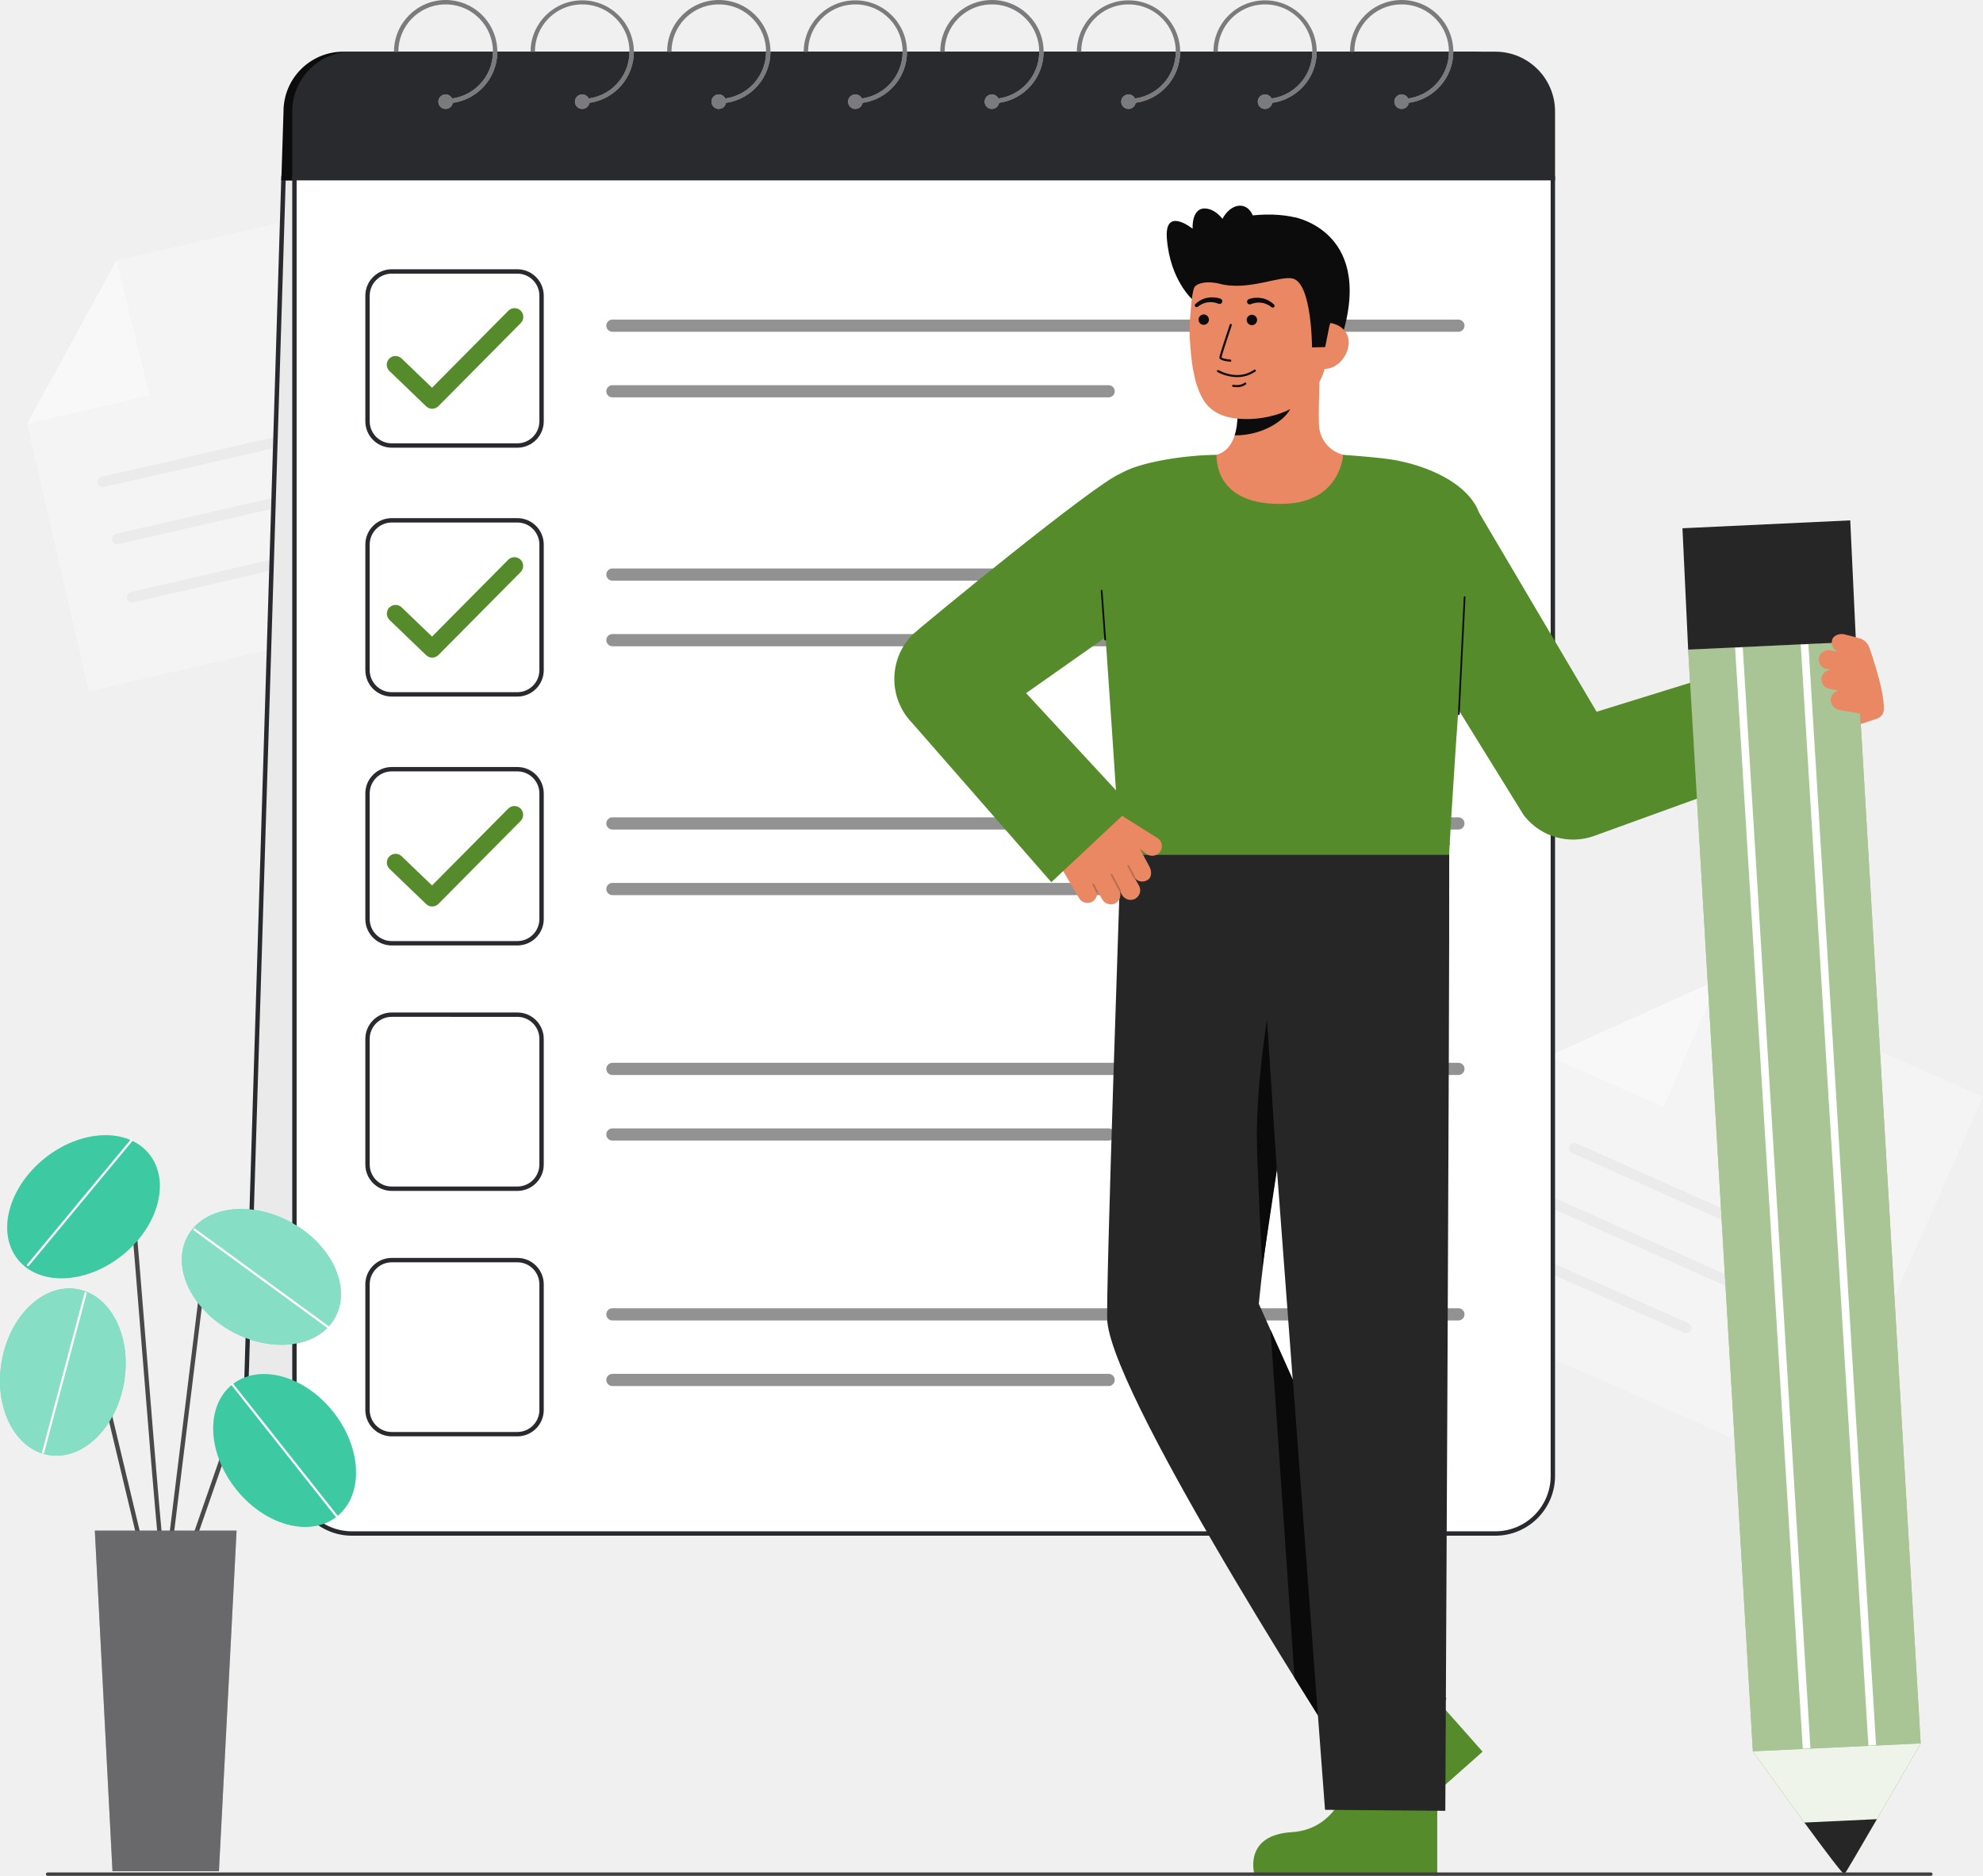
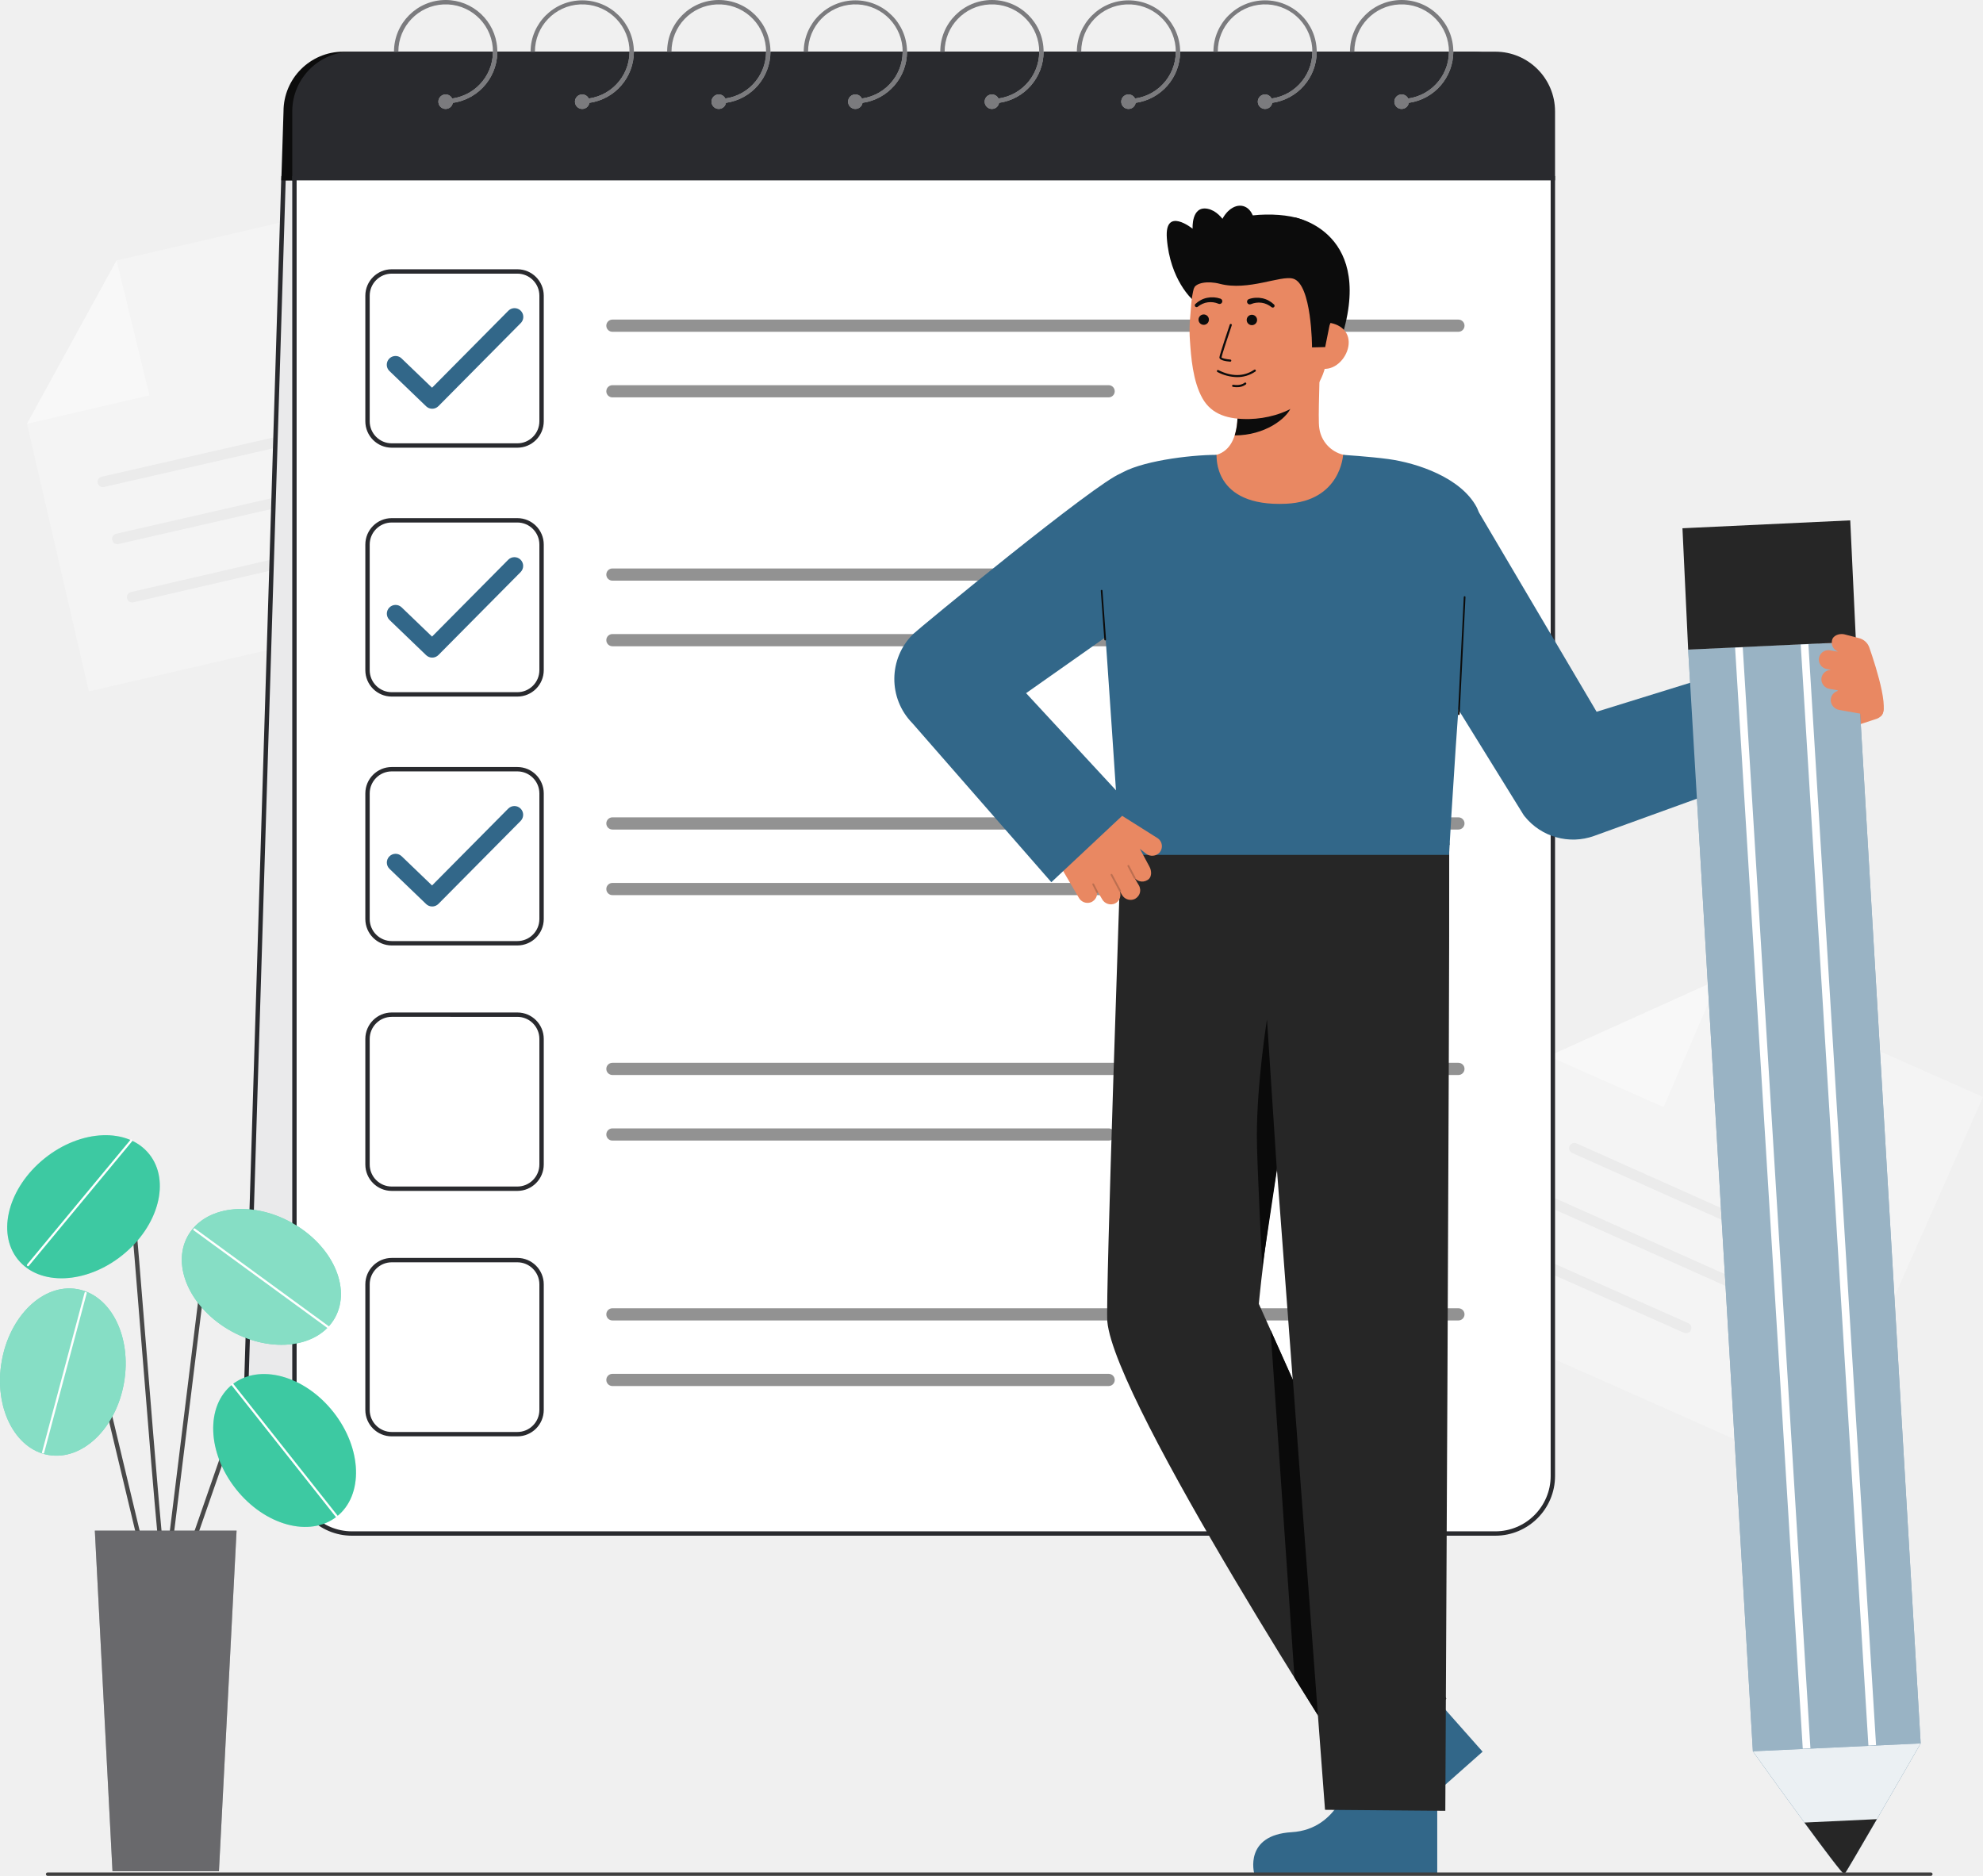
<svg xmlns="http://www.w3.org/2000/svg" viewBox="0 0 907.087 858.036">
  <g id="Layer_8" data-name="Layer 8">
    <g>
      <polygon points="657.436 597.912 708.426 483.096 786.054 448.065 907.087 501.819 830.307 674.684 657.436 597.912" fill="#f4f4f4" />
      <rect x="711.885" y="550.457" width="140.331" height="4.783" rx="2.391" transform="translate(293.638 -270.983) rotate(24.081)" fill="#292a2e" opacity="0.05" />
      <rect x="701.487" y="575.28" width="140.331" height="4.783" rx="2.391" transform="translate(302.862 -264.579) rotate(24.081)" fill="#292a2e" opacity="0.05" />
      <path d="M772.261,605.236l-72.129-32.009a2.393,2.393,0,0,0-3.16,1.207h0a2.391,2.391,0,0,0,1.208,3.159l72.129,32.01a2.392,2.392,0,0,0,3.159-1.208h0A2.392,2.392,0,0,0,772.261,605.236Z" fill="#292a2e" opacity="0.05" />
      <polygon points="786.054 448.065 760.975 506.372 708.426 483.096 786.054 448.065" fill="#fff" opacity="0.4" />
    </g>
    <g>
      <polygon points="40.646 316.234 12.346 193.834 53.306 119.164 182.336 89.334 224.936 273.624 40.646 316.234" fill="#f4f4f4" />
      <rect x="42.95" y="202.903" width="140.331" height="4.783" rx="2.391" transform="translate(-42.928 30.39) rotate(-12.884)" fill="#292a2e" opacity="0.05" />
      <rect x="49.569" y="228.99" width="140.331" height="4.783" rx="2.391" transform="translate(-48.578 32.523) rotate(-12.884)" fill="#292a2e" opacity="0.05" />
      <path d="M136.795,253.039l-76.879,17.8a2.392,2.392,0,0,0-1.8,2.864h0a2.391,2.391,0,0,0,2.865,1.8l76.879-17.8a2.393,2.393,0,0,0,1.8-2.865h0A2.393,2.393,0,0,0,136.795,253.039Z" fill="#292a2e" opacity="0.05" />
      <polygon points="53.306 119.164 68.329 180.833 12.346 193.834 53.306 119.164" fill="#fff" opacity="0.4" />
    </g>
    <g>
      <g>
        <g>
          <path d="M655.014,691.451H138a26.313,26.313,0,0,1-26.312-26.312l18-583.634h568.64l-17,583.634A26.312,26.312,0,0,1,655.014,691.451Z" fill="#292a2e" />
          <path d="M655.014,691.451H138a26.313,26.313,0,0,1-26.312-26.312l18-583.634h568.64l-17,583.634A26.312,26.312,0,0,1,655.014,691.451Z" fill="#fff" opacity="0.9" />
          <path d="M655.014,692.45H138a27.343,27.343,0,0,1-27.313-27.312l18-584.633h570.64l-17,584.633A27.343,27.343,0,0,1,655.014,692.45ZM130.686,82.505l-18,582.633A25.341,25.341,0,0,0,138,690.45H655.014a25.341,25.341,0,0,0,25.312-25.312l17-582.633Z" fill="#292a2e" />
        </g>
        <path d="M674.014,23.635H157a27.343,27.343,0,0,0-27.313,27.313l-1,31.557h570.64l2-31.557A27.343,27.343,0,0,0,674.014,23.635Z" fill="#0c0c0c" />
      </g>
      <g>
        <path d="M684.014,23.635H161a27.343,27.343,0,0,0-27.313,27.313V82.505h577.64V50.948A27.343,27.343,0,0,0,684.014,23.635Z" fill="#292a2e" />
        <g>
          <path d="M134.686,81.5h575.64a0,0,0,0,1,0,0V675.139a26.312,26.312,0,0,1-26.312,26.312H161a26.312,26.312,0,0,1-26.312-26.312V81.5A0,0,0,0,1,134.686,81.5Z" fill="#fff" />
          <path d="M684.014,702.45H161a27.343,27.343,0,0,1-27.313-27.312V80.505h577.64V675.138A27.343,27.343,0,0,1,684.014,702.45ZM135.686,82.505V675.138A25.341,25.341,0,0,0,161,700.45H684.014a25.341,25.341,0,0,0,25.312-25.312V82.505Z" fill="#292a2e" />
        </g>
        <path d="M236.653,204.784H179.194a12.093,12.093,0,0,1-12.08-12.079v-57.46a12.093,12.093,0,0,1,12.08-12.079h57.459a12.093,12.093,0,0,1,12.079,12.079v57.46A12.093,12.093,0,0,1,236.653,204.784Zm-57.459-79.618a10.091,10.091,0,0,0-10.08,10.079v57.46a10.091,10.091,0,0,0,10.08,10.079h57.459a10.091,10.091,0,0,0,10.079-10.079v-57.46a10.091,10.091,0,0,0-10.079-10.079Z" fill="#292a2e" />
        <path d="M236.653,318.622H179.194a12.093,12.093,0,0,1-12.08-12.079V249.084A12.094,12.094,0,0,1,179.194,237h57.459a12.093,12.093,0,0,1,12.079,12.08v57.459A12.093,12.093,0,0,1,236.653,318.622ZM179.194,239a10.092,10.092,0,0,0-10.08,10.08v57.459a10.091,10.091,0,0,0,10.08,10.079h57.459a10.09,10.09,0,0,0,10.079-10.079V249.084A10.091,10.091,0,0,0,236.653,239Z" fill="#292a2e" />
        <path d="M236.653,432.46H179.194a12.093,12.093,0,0,1-12.08-12.079V362.922a12.093,12.093,0,0,1,12.08-12.079h57.459a12.093,12.093,0,0,1,12.079,12.079v57.459A12.093,12.093,0,0,1,236.653,432.46Zm-57.459-79.617a10.091,10.091,0,0,0-10.08,10.079v57.459a10.091,10.091,0,0,0,10.08,10.079h57.459a10.09,10.09,0,0,0,10.079-10.079V362.922a10.09,10.09,0,0,0-10.079-10.079Z" fill="#292a2e" />
        <path d="M236.653,544.734H179.194a12.093,12.093,0,0,1-12.08-12.079V475.2a12.094,12.094,0,0,1,12.08-12.08h57.459a12.093,12.093,0,0,1,12.079,12.08v57.459A12.093,12.093,0,0,1,236.653,544.734Zm-57.459-79.618a10.091,10.091,0,0,0-10.08,10.08v57.459a10.091,10.091,0,0,0,10.08,10.079h57.459a10.091,10.091,0,0,0,10.079-10.079V475.2a10.09,10.09,0,0,0-10.079-10.08Z" fill="#292a2e" />
        <path d="M236.653,657.008H179.194a12.094,12.094,0,0,1-12.08-12.08V587.469a12.094,12.094,0,0,1,12.08-12.08h57.459a12.093,12.093,0,0,1,12.079,12.08v57.459A12.093,12.093,0,0,1,236.653,657.008Zm-57.459-79.619a10.092,10.092,0,0,0-10.08,10.08v57.459a10.092,10.092,0,0,0,10.08,10.08h57.459a10.091,10.091,0,0,0,10.079-10.08V587.469a10.091,10.091,0,0,0-10.079-10.08Z" fill="#292a2e" />
-         <path d="M197.7,186.963a3.984,3.984,0,0,1-2.771-1.117l-16.748-16.1a4,4,0,1,1,5.544-5.767l13.907,13.367L232.5,142.172a4,4,0,1,1,5.682,5.631l-37.634,37.975A3.99,3.99,0,0,1,197.7,186.963Z" fill="#558B2A" />
-         <path d="M197.7,300.8a3.988,3.988,0,0,1-2.771-1.117l-16.748-16.1a4,4,0,0,1,5.544-5.768l13.907,13.367L232.5,256.01a4,4,0,0,1,5.682,5.631l-37.634,37.975A3.99,3.99,0,0,1,197.7,300.8Z" fill="#558B2A" />
-         <path d="M197.7,414.639a3.987,3.987,0,0,1-2.771-1.116l-16.748-16.1a4,4,0,0,1,5.544-5.768l13.907,13.367L232.5,369.848a4,4,0,0,1,5.682,5.631l-37.634,37.975A3.989,3.989,0,0,1,197.7,414.639Z" fill="#558B2A" />
+         <path d="M197.7,186.963a3.984,3.984,0,0,1-2.771-1.117l-16.748-16.1a4,4,0,1,1,5.544-5.767l13.907,13.367L232.5,142.172a4,4,0,1,1,5.682,5.631l-37.634,37.975A3.99,3.99,0,0,1,197.7,186.963Z" fill="#326789" />
+         <path d="M197.7,300.8a3.988,3.988,0,0,1-2.771-1.117l-16.748-16.1a4,4,0,0,1,5.544-5.768l13.907,13.367L232.5,256.01a4,4,0,0,1,5.682,5.631l-37.634,37.975A3.99,3.99,0,0,1,197.7,300.8Z" fill="#326789" />
+         <path d="M197.7,414.639a3.987,3.987,0,0,1-2.771-1.116l-16.748-16.1a4,4,0,0,1,5.544-5.768l13.907,13.367L232.5,369.848a4,4,0,0,1,5.682,5.631l-37.634,37.975A3.989,3.989,0,0,1,197.7,414.639Z" fill="#326789" />
        <rect x="277.346" y="146.184" width="392.57" height="5.582" rx="2.791" fill="#262626" opacity="0.5" />
        <rect x="277.346" y="176.184" width="232.57" height="5.582" rx="2.791" fill="#262626" opacity="0.5" />
        <rect x="277.346" y="260.022" width="392.57" height="5.582" rx="2.791" fill="#262626" opacity="0.5" />
        <rect x="277.346" y="290.022" width="232.57" height="5.582" rx="2.791" fill="#262626" opacity="0.5" />
        <rect x="277.346" y="373.86" width="392.57" height="5.582" rx="2.791" fill="#262626" opacity="0.5" />
        <rect x="277.346" y="403.86" width="232.57" height="5.582" rx="2.791" fill="#262626" opacity="0.5" />
        <rect x="277.346" y="486.134" width="392.57" height="5.582" rx="2.791" fill="#262626" opacity="0.5" />
        <rect x="277.346" y="516.134" width="232.57" height="5.582" rx="2.791" fill="#262626" opacity="0.5" />
        <rect x="277.346" y="598.407" width="392.57" height="5.582" rx="2.791" fill="#262626" opacity="0.5" />
        <rect x="277.346" y="628.407" width="232.57" height="5.582" rx="2.791" fill="#262626" opacity="0.5" />
      </g>
      <g>
        <path d="M203.856,0a23.662,23.662,0,0,0-23.635,23.635h2a21.635,21.635,0,1,1,24.617,21.426,3.323,3.323,0,1,0,.291,1.978A23.633,23.633,0,0,0,203.856,0Z" fill="#f4f4f4" />
        <path d="M664.791,23.635a23.635,23.635,0,0,0-47.27,0h2a21.635,21.635,0,1,1,24.617,21.426,3.323,3.323,0,1,0,.291,1.978A23.668,23.668,0,0,0,664.791,23.635Z" fill="#f4f4f4" />
        <path d="M602.32,23.635a23.636,23.636,0,0,0-47.271,0h2a21.636,21.636,0,1,1,24.617,21.426,3.323,3.323,0,1,0,.291,1.978A23.668,23.668,0,0,0,602.32,23.635Z" fill="#f4f4f4" />
        <path d="M539.849,23.635a23.636,23.636,0,0,0-47.271,0h2A21.636,21.636,0,1,1,519.2,45.061a3.323,3.323,0,1,0,.291,1.978A23.668,23.668,0,0,0,539.849,23.635Z" fill="#f4f4f4" />
        <path d="M477.377,23.635a23.635,23.635,0,1,0-47.27,0h2a21.635,21.635,0,1,1,24.617,21.426,3.324,3.324,0,1,0,.29,1.978A23.668,23.668,0,0,0,477.377,23.635Z" fill="#f4f4f4" />
        <path d="M414.906,23.635a23.636,23.636,0,0,0-47.271,0h2a21.636,21.636,0,1,1,24.617,21.426,3.323,3.323,0,1,0,.291,1.978A23.668,23.668,0,0,0,414.906,23.635Z" fill="#f4f4f4" />
        <path d="M352.434,23.635a23.635,23.635,0,0,0-47.27,0h2a21.635,21.635,0,1,1,24.617,21.426,3.324,3.324,0,1,0,.29,1.978A23.668,23.668,0,0,0,352.434,23.635Z" fill="#f4f4f4" />
        <path d="M289.963,23.635a23.636,23.636,0,0,0-47.271,0h2a21.636,21.636,0,1,1,24.617,21.426,3.323,3.323,0,1,0,.291,1.978A23.668,23.668,0,0,0,289.963,23.635Z" fill="#f4f4f4" />
      </g>
      <g opacity="0.6">
        <path d="M203.856,0a23.662,23.662,0,0,0-23.635,23.635h2a21.635,21.635,0,1,1,24.617,21.426,3.323,3.323,0,1,0,.291,1.978A23.633,23.633,0,0,0,203.856,0Z" fill="#292a2e" />
        <path d="M664.791,23.635a23.635,23.635,0,0,0-47.27,0h2a21.635,21.635,0,1,1,24.617,21.426,3.323,3.323,0,1,0,.291,1.978A23.668,23.668,0,0,0,664.791,23.635Z" fill="#292a2e" />
        <path d="M602.32,23.635a23.636,23.636,0,0,0-47.271,0h2a21.636,21.636,0,1,1,24.617,21.426,3.323,3.323,0,1,0,.291,1.978A23.668,23.668,0,0,0,602.32,23.635Z" fill="#292a2e" />
        <path d="M539.849,23.635a23.636,23.636,0,0,0-47.271,0h2A21.636,21.636,0,1,1,519.2,45.061a3.323,3.323,0,1,0,.291,1.978A23.668,23.668,0,0,0,539.849,23.635Z" fill="#292a2e" />
        <path d="M477.377,23.635a23.635,23.635,0,1,0-47.27,0h2a21.635,21.635,0,1,1,24.617,21.426,3.324,3.324,0,1,0,.29,1.978A23.668,23.668,0,0,0,477.377,23.635Z" fill="#292a2e" />
        <path d="M414.906,23.635a23.636,23.636,0,0,0-47.271,0h2a21.636,21.636,0,1,1,24.617,21.426,3.323,3.323,0,1,0,.291,1.978A23.668,23.668,0,0,0,414.906,23.635Z" fill="#292a2e" />
        <path d="M352.434,23.635a23.635,23.635,0,0,0-47.27,0h2a21.635,21.635,0,1,1,24.617,21.426,3.324,3.324,0,1,0,.29,1.978A23.668,23.668,0,0,0,352.434,23.635Z" fill="#292a2e" />
        <path d="M289.963,23.635a23.636,23.636,0,0,0-47.271,0h2a21.636,21.636,0,1,1,24.617,21.426,3.323,3.323,0,1,0,.291,1.978A23.668,23.668,0,0,0,289.963,23.635Z" fill="#292a2e" />
      </g>
    </g>
    <g>
      <path d="M75.8,724.8a.993.993,0,0,1-.707-.293c-1.409-1.408-3.706-27.258-9.892-104.223-2.531-31.492-4.922-61.238-6.667-79.315-.124-1.291-.625-1.441-.789-1.49-2.389-.721-9.652,5.006-13.707,10.022a1,1,0,1,1-1.556-1.258c2.682-3.316,11.422-12.009,15.838-10.68.89.268,1.995,1.042,2.2,3.214,1.746,18.093,4.138,47.847,6.67,79.347,3.759,46.77,8.017,99.756,9.417,103.093A1,1,0,0,1,75.8,724.8Z" fill="#494949" />
      <ellipse cx="38.203" cy="551.981" rx="38.507" ry="28.398" transform="translate(-336.839 145.181) rotate(-38.715)" fill="#0cbc8b" />
      <ellipse cx="38.203" cy="551.981" rx="38.507" ry="28.398" transform="translate(-336.839 145.181) rotate(-38.715)" fill="#fff" opacity="0.2" />
      <path d="M12.81,579.174a.493.493,0,0,1-.319-.115.5.5,0,0,1-.066-.7l47.291-57.029a.5.5,0,0,1,.77.639L13.2,578.994A.5.5,0,0,1,12.81,579.174Z" fill="#fff" />
      <path d="M86.114,712.57a1,1,0,0,1-.944-1.329l17.764-51.087a9.5,9.5,0,0,1,15.528-3.748l9.392,8.971a1,1,0,0,1-1.382,1.447l-9.391-8.972a7.5,7.5,0,0,0-12.259,2.959L87.059,711.9A1,1,0,0,1,86.114,712.57Z" fill="#494949" />
      <ellipse cx="130.193" cy="663.463" rx="28.398" ry="38.507" transform="translate(-383.666 224.052) rotate(-38.363)" fill="#0cbc8b" />
      <path d="M67.73,721.538a1,1,0,0,1-.972-.768L36.947,596.125a4.751,4.751,0,0,0-8.212-2l-9.19,10.62a1,1,0,1,1-1.512-1.309l9.189-10.619a6.751,6.751,0,0,1,11.671,2.848L68.7,720.305a1,1,0,0,1-.74,1.205A.983.983,0,0,1,67.73,721.538Z" fill="#494949" />
      <ellipse cx="28.748" cy="627.591" rx="38.507" ry="28.398" transform="translate(-594.563 548.982) rotate(-80.189)" fill="#0cbc8b" />
      <path d="M75.8,724.8a1.014,1.014,0,0,1-.123-.007,1,1,0,0,1-.871-1.115L93.843,569.116a8.807,8.807,0,0,1,15.342-4.753l21.758,24.643a1,1,0,1,1-1.5,1.324l-21.758-24.643a6.806,6.806,0,0,0-11.857,3.673L76.792,723.917A1,1,0,0,1,75.8,724.8Z" fill="#494949" />
      <ellipse cx="119.563" cy="584.063" rx="28.398" ry="38.507" transform="translate(-449.394 405.981) rotate(-61.051)" fill="#0cbc8b" />
      <ellipse cx="130.193" cy="663.463" rx="28.398" ry="38.507" transform="translate(-383.666 224.052) rotate(-38.363)" fill="#fff" opacity="0.2" />
      <ellipse cx="28.748" cy="627.591" rx="38.507" ry="28.398" transform="translate(-594.563 548.982) rotate(-80.189)" fill="#fff" opacity="0.5" />
      <ellipse cx="119.563" cy="584.063" rx="28.398" ry="38.507" transform="translate(-449.394 405.981) rotate(-61.051)" fill="#fff" opacity="0.5" />
      <polygon points="100.148 855.937 51.451 855.937 43.382 700.133 108.217 700.133 100.148 855.937" fill="#292a2e" />
      <polygon points="100.148 855.937 51.451 855.937 43.382 700.133 108.217 700.133 100.148 855.937" fill="#fff" opacity="0.3" />
      <path d="M154.093,694.157a.5.5,0,0,1-.392-.19l-47.8-60.386a.5.5,0,1,1,.784-.621l47.8,60.386a.5.5,0,0,1-.392.811Z" fill="#fff" />
      <path d="M150.08,607.539a.5.5,0,0,1-.3-.1L88.619,562.781a.5.5,0,1,1,.59-.808l61.166,44.663a.5.5,0,0,1-.295.9Z" fill="#fff" />
      <path d="M19.7,664.888a.519.519,0,0,1-.129-.017.5.5,0,0,1-.354-.612l19.471-72.953a.5.5,0,0,1,.966.257L20.188,664.517A.5.5,0,0,1,19.7,664.888Z" fill="#fff" />
    </g>
    <g>
      <path d="M842.335,296.812l2.812-2.316a4.6,4.6,0,0,0,.692-6.239,4.429,4.429,0,0,0-6.408-.533l-33.37,29.623,9.225,10.935a22.306,22.306,0,0,0,23.989,6.815l19.116-6.295a4.538,4.538,0,0,0,3.181-4.779C861.31,321.972,842.335,296.812,842.335,296.812Z" fill="#E98862" />
-       <path d="M822.39,297.041l-92.054,28.524L674.2,230.472l-47.958,28.043,70.767,114.367.449.572a28.418,28.418,0,0,0,31.757,8.9l109.728-39.746Z" fill="#558B2A" />
+       <path d="M822.39,297.041l-92.054,28.524L674.2,230.472l-47.958,28.043,70.767,114.367.449.572a28.418,28.418,0,0,0,31.757,8.9l109.728-39.746Z" fill="#326789" />
      <g>
-         <polygon points="878.57 797.459 801.82 801.066 772.218 297.154 848.969 293.548 878.57 797.459" fill="#558B2A" />
+         <polygon points="878.57 797.459 801.82 801.066 772.218 297.154 848.969 293.548 878.57 797.459" fill="#326789" />
        <polygon points="878.57 797.459 801.82 801.066 772.218 297.154 848.969 293.548 878.57 797.459" fill="#fff" opacity="0.5" />
        <rect x="770.871" y="239.802" width="76.835" height="55.58" transform="translate(-11.669 38.284) rotate(-2.691)" fill="#262626" />
-         <path d="M878.573,797.458s-10.531,18.286-20.022,34.637c-7.527,12.968-14.4,24.72-14.843,25.159-.456.455-9.035-10.952-18.31-23.6-11.273-15.37-23.58-32.586-23.58-32.586Z" fill="#558B2A" />
+         <path d="M878.573,797.458s-10.531,18.286-20.022,34.637c-7.527,12.968-14.4,24.72-14.843,25.159-.456.455-9.035-10.952-18.31-23.6-11.273-15.37-23.58-32.586-23.58-32.586Z" fill="#326789" />
        <path d="M878.573,797.458s-10.531,18.286-20.022,34.637c-7.527,12.968-14.4,24.72-14.843,25.159-.456.455-9.035-10.952-18.31-23.6-11.273-15.37-23.58-32.586-23.58-32.586Z" fill="#fff" opacity="0.9" />
        <path d="M858.551,832.1c-7.527,12.968-14.4,24.72-14.843,25.159-.456.455-9.035-10.952-18.31-23.6Z" fill="#262626" />
        <polygon points="854.666 798.436 823.712 294.835 827.214 294.659 858.167 798.259 854.666 798.436" fill="#fff" />
        <polygon points="824.639 799.859 793.685 296.258 797.187 296.082 828.141 799.682 824.639 799.859" fill="#fff" />
      </g>
      <path d="M837.426,320.309a4.438,4.438,0,0,1,3.229-4.277c-.033-.071-.162-.22-.037-.27l-3.646-.646a4.517,4.517,0,0,1-3.825-4.539,4.351,4.351,0,0,1,4.121-4.131c-.026-.035-.017-.084-.031-.126l-1.5-.266a4.46,4.46,0,0,1-3.755-4.211,4.358,4.358,0,0,1,5.115-4.39l3.458.612c0-.019-.015-.033-.012-.052s.028-.038.036-.06a4.351,4.351,0,0,1-2.6-4.766c.279-2.536,3.275-3.48,5.511-3.084l6.945,1.8a6.719,6.719,0,0,1,4.664,4.3c3.143,9.05,10.789,32.881,3.654,31.617l-17.566-3.112A4.717,4.717,0,0,1,837.426,320.309Z" fill="#E98862" />
      <path d="M545.54,137.094s-10.35-8.958-11.782-28.079c-1.109-14.8,11.782-4.4,11.782-4.4s-.695-10.668,6.935-9.1,11.2,12.962,11.2,12.962" fill="#0c0c0c" />
      <path d="M592.212,99.421s37.95,6.659,20.661,57.529H602.579" fill="#0c0c0c" />
      <g>
-         <path d="M619.313,795.335s12.144,20.51-3.39,36.021-.4,25.422-.4,25.422l62.669-55.541-27.75-31.311Z" fill="#558B2A" />
+         <path d="M619.313,795.335s12.144,20.51-3.39,36.021-.4,25.422-.4,25.422l62.669-55.541-27.75-31.311Z" fill="#326789" />
        <path d="M512.682,391.045s-7.057,203.47-6.16,213.4c3.394,37.563,113.938,207.773,113.938,207.773l41.163-35.146L609.059,670.6,575.828,596.4s5.72-63.815,21.139-123.073a459.358,459.358,0,0,0,14.169-92.938h0Z" fill="#262626" />
-         <path d="M617.286,813.352s-4.515,23.4-26.428,24.709S573.7,856.822,573.7,856.822h83.739V814.985Z" fill="#558B2A" />
+         <path d="M617.286,813.352s-4.515,23.4-26.428,24.709S573.7,856.822,573.7,856.822h83.739V814.985Z" fill="#326789" />
        <path d="M663.115,386.422s-.263-7.035-.207,8.924c.207,59.529-1.776,432.943-1.776,432.943l-55.026-.462L572.773,384Z" fill="#262626" />
        <path d="M584.074,535.295l-4.513-69.009s-4.635,28.689-4.635,53.417c0,12.087,2.49,59.942,2.49,59.942Z" fill="#0a0a0a" />
      </g>
      <polygon points="591.413 631.199 602.859 784.599 592.145 767.362 581.193 608.382 591.413 631.199" fill="#0a0a0a" />
      <g>
        <path id="sk" d="M549.473,209.836c.168-.022,2.037,30.991,38.066,28.288,24.942-1.869,33.835-28.332,34.407-28.332-2.689-.571-6.013-1.439-7.334-1.736a14.551,14.551,0,0,1-11.131-12.237c-.73-4.4.508-26.886.127-31.334l-38.286,8.546c.534,9.393,4.279,31.17-8.844,35.025C554.294,208.693,551.942,209.279,549.473,209.836Z" fill="#E98862" />
        <path id="sh" d="M564.785,199.156a27.7,27.7,0,0,0,1.151-5.942,63.338,63.338,0,0,0-.25-13.821,41.983,41.983,0,0,0,21.161-9.271c.711,2.626,4.62,14.1,3.538,16.593C588.339,191.432,578.723,199.156,564.785,199.156Z" fill="#0c0c0c" opacity="1" />
        <path d="M571.58,191.663c15.162-.342,33.837-8.655,35.468-29.095l1.472-18.443c1.631-20.44-7.782-37.866-27.027-39.4h0c-19.246-1.536-34.953,13.886-36.583,34.326l-.652,8.165a61.977,61.977,0,0,0,.05,8.428c.5,7.418,1.278,18.7,5.761,26.593C554.3,189.689,561.894,191.881,571.58,191.663Z" fill="#E98862" />
        <path d="M565.841,172.5a19.908,19.908,0,0,1-8.933-2.335.487.487,0,1,1,.441-.868c5.942,3.018,11.522,3.009,16.136-.028a3.12,3.12,0,0,1,.289-.178.487.487,0,0,1,.428.876c-.037.02-.1.061-.181.116A14.605,14.605,0,0,1,565.841,172.5Z" fill="#0c0c0c" opacity="1" />
        <path d="M565.677,177.113A9.87,9.87,0,0,1,564,176.96a.487.487,0,1,1,.167-.96c3.342.584,5.052-.851,5.124-.913a.487.487,0,0,1,.642.733A6.6,6.6,0,0,1,565.677,177.113Z" fill="#0c0c0c" opacity="1" />
        <circle cx="550.618" cy="146.208" r="2.378" fill="#0c0c0c" />
        <circle cx="572.656" cy="146.358" r="2.378" fill="#0c0c0c" />
        <path d="M605.356,168.7c5.849.466,11.089-5.412,11.556-11.261s-4.017-9.452-9.866-9.919L603.72,151.2l-3.392,17.1Z" fill="#E98862" />
      </g>
-       <path d="M504.709,278.113c1.135,13.332,6.656,96.51,7.746,112.932H662.828c.849-14.811,4.664-79.576,7.885-108.539,3.075-27.638,9.108-42.475,4.685-50.646-7.226-13.354-26.971-20.071-40.435-21.894-8.222-1.112-20.588-1.91-20.588-1.91s-1.046,21.18-26.012,22.359c-33.986,1.6-31.716-22.359-31.885-22.359-12.338,0-35.691,2.952-44.652,9.046C491.674,230.805,502.3,249.86,504.709,278.113Z" fill="#558B2A" />
+       <path d="M504.709,278.113c1.135,13.332,6.656,96.51,7.746,112.932H662.828c.849-14.811,4.664-79.576,7.885-108.539,3.075-27.638,9.108-42.475,4.685-50.646-7.226-13.354-26.971-20.071-40.435-21.894-8.222-1.112-20.588-1.91-20.588-1.91s-1.046,21.18-26.012,22.359c-33.986,1.6-31.716-22.359-31.885-22.359-12.338,0-35.691,2.952-44.652,9.046C491.674,230.805,502.3,249.86,504.709,278.113Z" fill="#326789" />
      <g>
        <path d="M600.163,158.9s-.037-29.079-8.7-31.455c-5.766-1.582-20.5,5.76-33.461,2.376-5.671-1.481-11.22-.424-11.957,2.252-.291,1.06-2.835-14.62,6.946-25.735,7.787-8.849,31.4-9.913,41.862-6.139,28.959,10.449,13.31,48.674,13.31,48.674l-1.986,9.892Z" fill="#0c0c0c" />
        <g opacity="1">
          <path d="M562.76,165.427l-.037,0c-1.885-.145-5.031-.6-4.924-2.01.092-1.168,4.263-13.534,4.739-14.94a.481.481,0,0,1,.912.308c-1.852,5.477-4.628,13.913-4.69,14.706.159.348,2.085.825,4.036.976a.482.482,0,0,1-.036.962Z" fill="#0c0c0c" />
        </g>
        <path d="M557.3,138.908a8.969,8.969,0,0,0-2.32-.625,9.082,9.082,0,0,0-2.492,0,8.278,8.278,0,0,0-2.405.681,10.209,10.209,0,0,0-2.176,1.328l-.053.04a.833.833,0,0,1-1.049-1.292,11.988,11.988,0,0,1,2.449-1.758,10.243,10.243,0,0,1,2.874-1.051,11.6,11.6,0,0,1,6.165.383,1.252,1.252,0,1,1-.832,2.362c-.03-.011-.059-.022-.088-.035Z" fill="#0c0c0c" />
        <path d="M571.259,136.812a11.114,11.114,0,0,1,3.1-.612,11.27,11.27,0,0,1,3.065.229,10.256,10.256,0,0,1,2.873,1.051,12,12,0,0,1,2.449,1.76.832.832,0,0,1-1.046,1.293l-.056-.042a10.209,10.209,0,0,0-2.176-1.328,8.271,8.271,0,0,0-2.4-.682,9.075,9.075,0,0,0-2.491,0,8.977,8.977,0,0,0-2.321.625l-.07.031a1.252,1.252,0,1,1-1.013-2.29C571.2,136.835,571.229,136.822,571.259,136.812Z" fill="#0c0c0c" />
      </g>
      <ellipse cx="565.557" cy="105.67" rx="11.823" ry="8.032" transform="translate(311.375 621.822) rotate(-74.365)" fill="#0c0c0c" />
      <g id="ha">
        <path id="sk-2" data-name="sk" d="M498.851,412.774a4.433,4.433,0,0,0,2.392-6.427l2.9,4.961a4.6,4.6,0,0,0,5.975,1.923,4.429,4.429,0,0,0,1.8-6.173l1.311,2.246a4.537,4.537,0,0,0,5.341,2.1,4.434,4.434,0,0,0,2.392-6.428l-2.3-3.933a4.429,4.429,0,0,0,6.058,1.591h0c2.324-1.158,2.17-4.35,1.006-6.345l-4.323-8.051,2.856,2.261a4.6,4.6,0,0,0,6.245-.636,4.43,4.43,0,0,0-.827-6.377L503.694,367.1l-18.748,1.319a22.307,22.307,0,0,0-1.614,24.886l10.178,17.364A4.538,4.538,0,0,0,498.851,412.774Z" fill="#E98862" />
        <path id="sk-3" data-name="sk" d="M515.736,396.124a.416.416,0,0,1,.782-.239l2.863,5.453a.416.416,0,0,1-.737.387l-2.863-5.453A.451.451,0,0,1,515.736,396.124Z" fill="#E98862" />
        <path id="sk-4" data-name="sk" d="M508.025,400.184a.417.417,0,0,1,.781-.242l3.986,7.451a.416.416,0,0,1-.734.393l-3.986-7.451A.415.415,0,0,1,508.025,400.184Z" fill="#E98862" />
        <path id="sk-5" data-name="sk" d="M499.649,404.534a.416.416,0,0,1,.785-.233l1.8,3.563a.416.416,0,1,1-.743.376l-1.8-3.564A.413.413,0,0,1,499.649,404.534Z" fill="#E98862" />
        <path id="sh-2" data-name="sh" d="M515.736,396.124a.416.416,0,0,1,.782-.239l2.863,5.453a.416.416,0,0,1-.737.387l-2.863-5.453A.451.451,0,0,1,515.736,396.124Z" fill="#0c0c0c" opacity="0.2" />
        <path id="sh-3" data-name="sh" d="M508.025,400.184a.417.417,0,0,1,.781-.242l3.986,7.451a.416.416,0,0,1-.734.393l-3.986-7.451A.415.415,0,0,1,508.025,400.184Z" fill="#0c0c0c" opacity="0.2" />
        <path id="sh-4" data-name="sh" d="M499.649,404.534a.416.416,0,0,1,.785-.233l1.8,3.563a.416.416,0,1,1-.743.376l-1.8-3.564A.413.413,0,0,1,499.649,404.534Z" fill="#0c0c0c" opacity="0.2" />
      </g>
-       <path d="M538.435,268.445s-12.069-56.583-25.761-51.871c-10.865,3.738-92.487,71-94.964,73.439a28.868,28.868,0,0,0-.324,40.823l63.53,72.69,36.665-34.368-48.213-52.1Z" fill="#558B2A" />
+       <path d="M538.435,268.445s-12.069-56.583-25.761-51.871c-10.865,3.738-92.487,71-94.964,73.439a28.868,28.868,0,0,0-.324,40.823l63.53,72.69,36.665-34.368-48.213-52.1Z" fill="#326789" />
      <path d="M505.54,292.952a.388.388,0,0,1-.385-.358l-1.614-22.371a.386.386,0,0,1,.356-.414.382.382,0,0,1,.416.356l1.613,22.371a.385.385,0,0,1-.356.414Z" fill="#0c0c0c" />
      <path d="M667.307,327.064h-.028a.386.386,0,0,1-.367-.4l2.669-53.578a.4.4,0,0,1,.406-.366.386.386,0,0,1,.367.405L667.685,326.7A.387.387,0,0,1,667.307,327.064Z" fill="#0c0c0c" />
    </g>
    <path d="M883.241,858.036H21.772a.773.773,0,1,1,0-1.546H883.241a.773.773,0,1,1,0,1.546Z" fill="#3f3f3f" />
  </g>
</svg>
